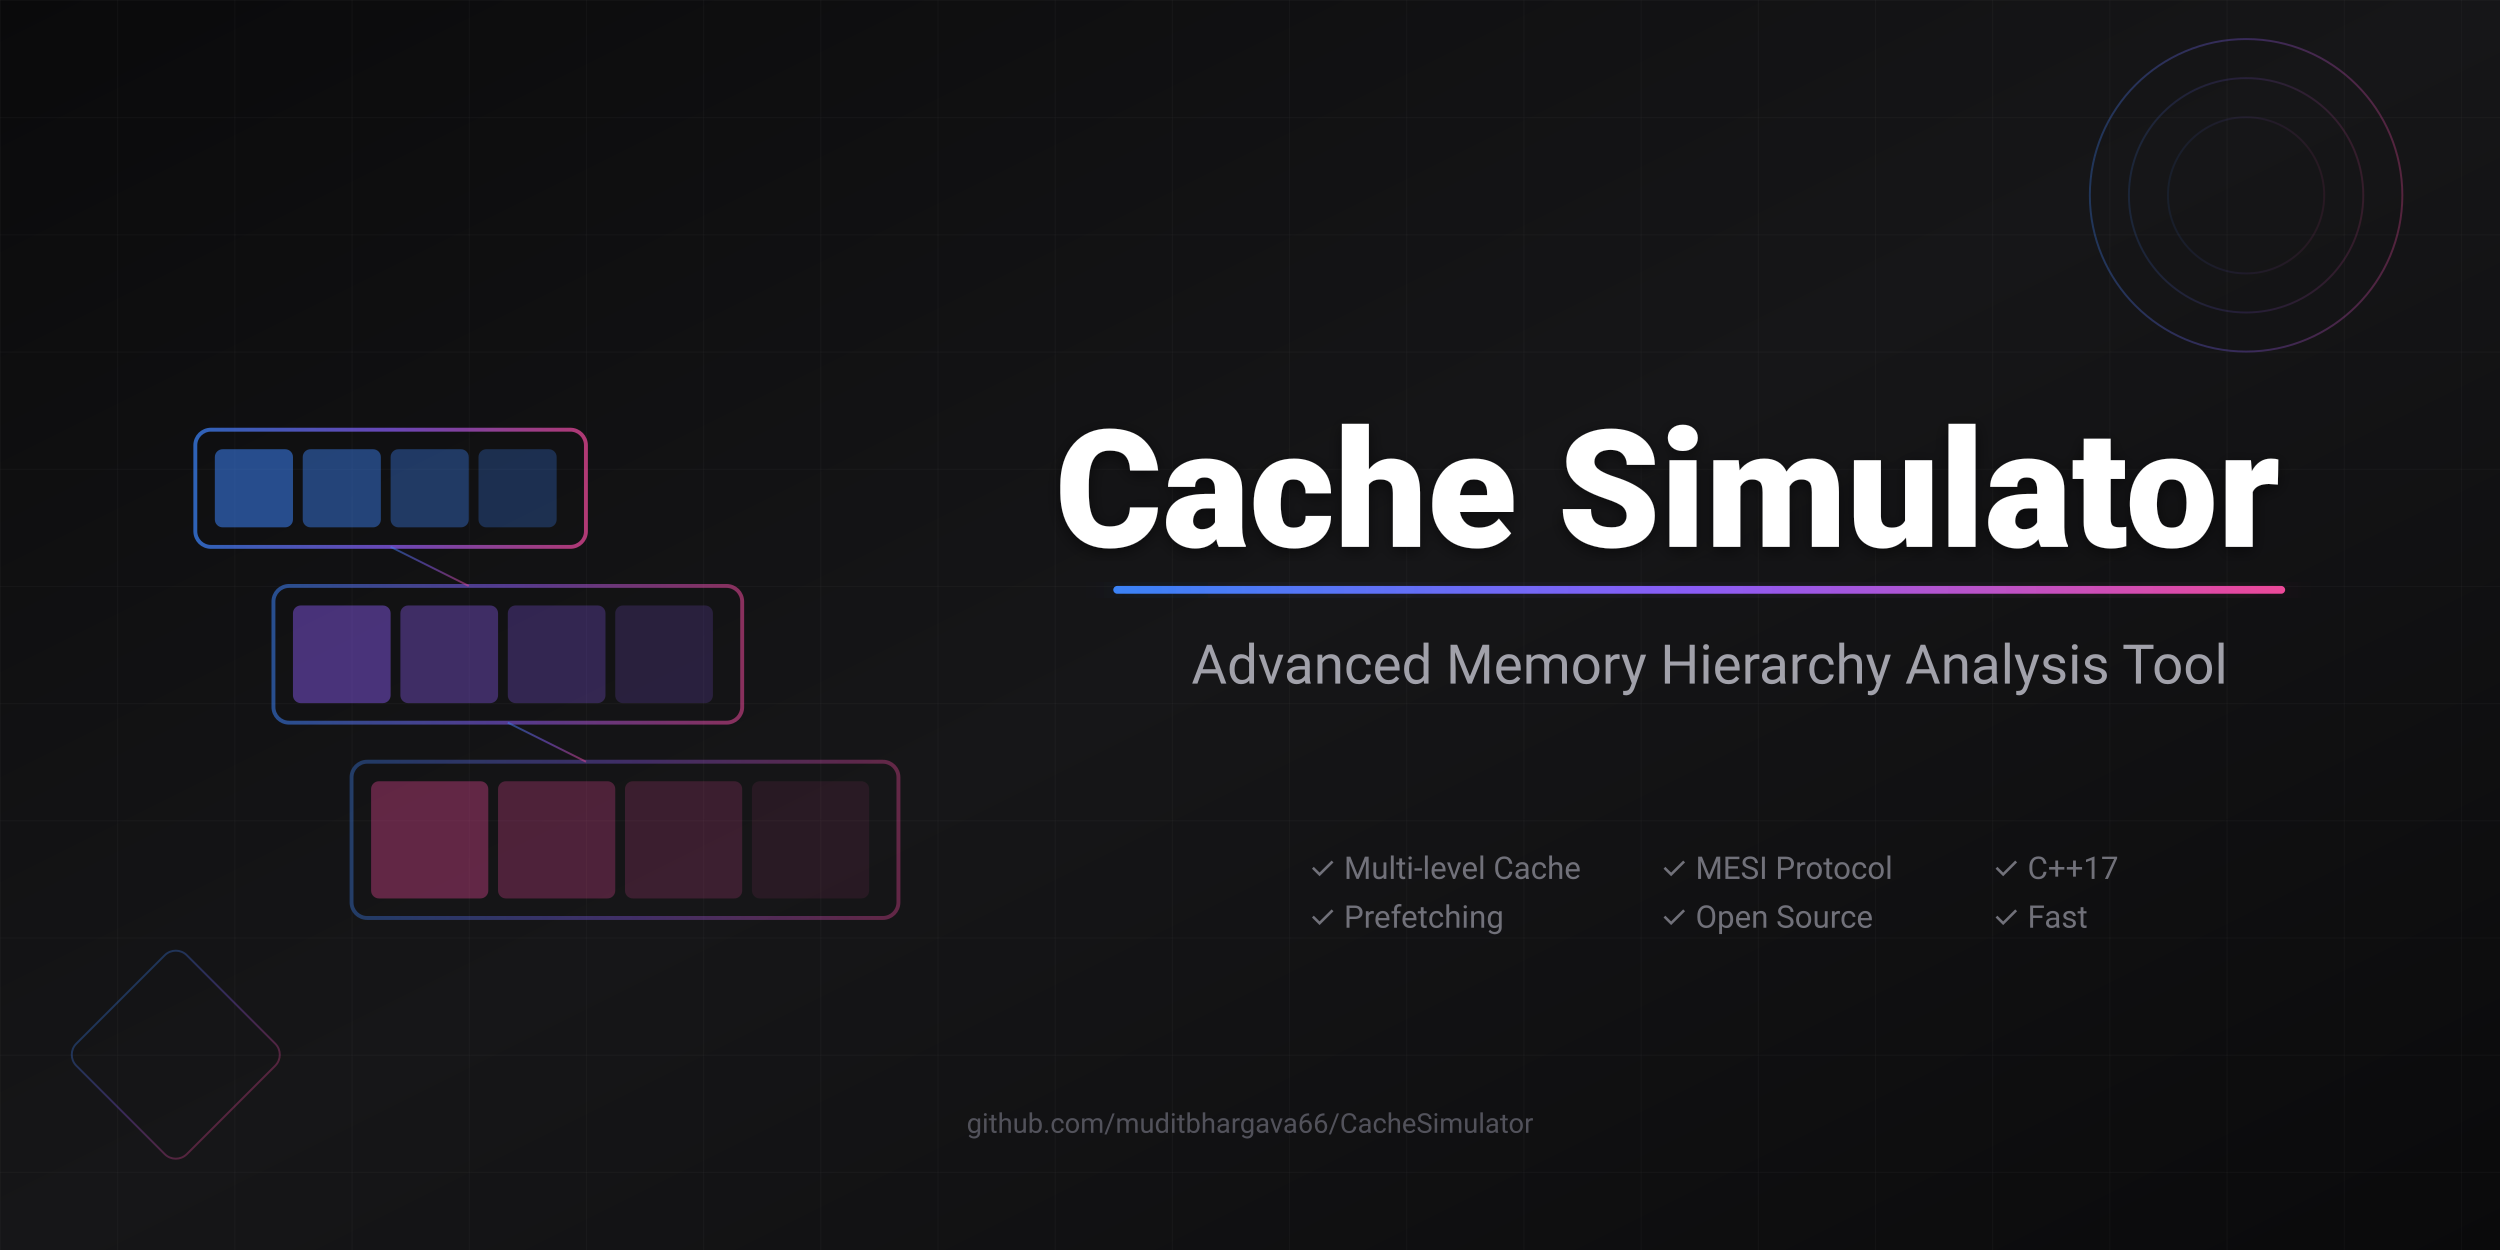
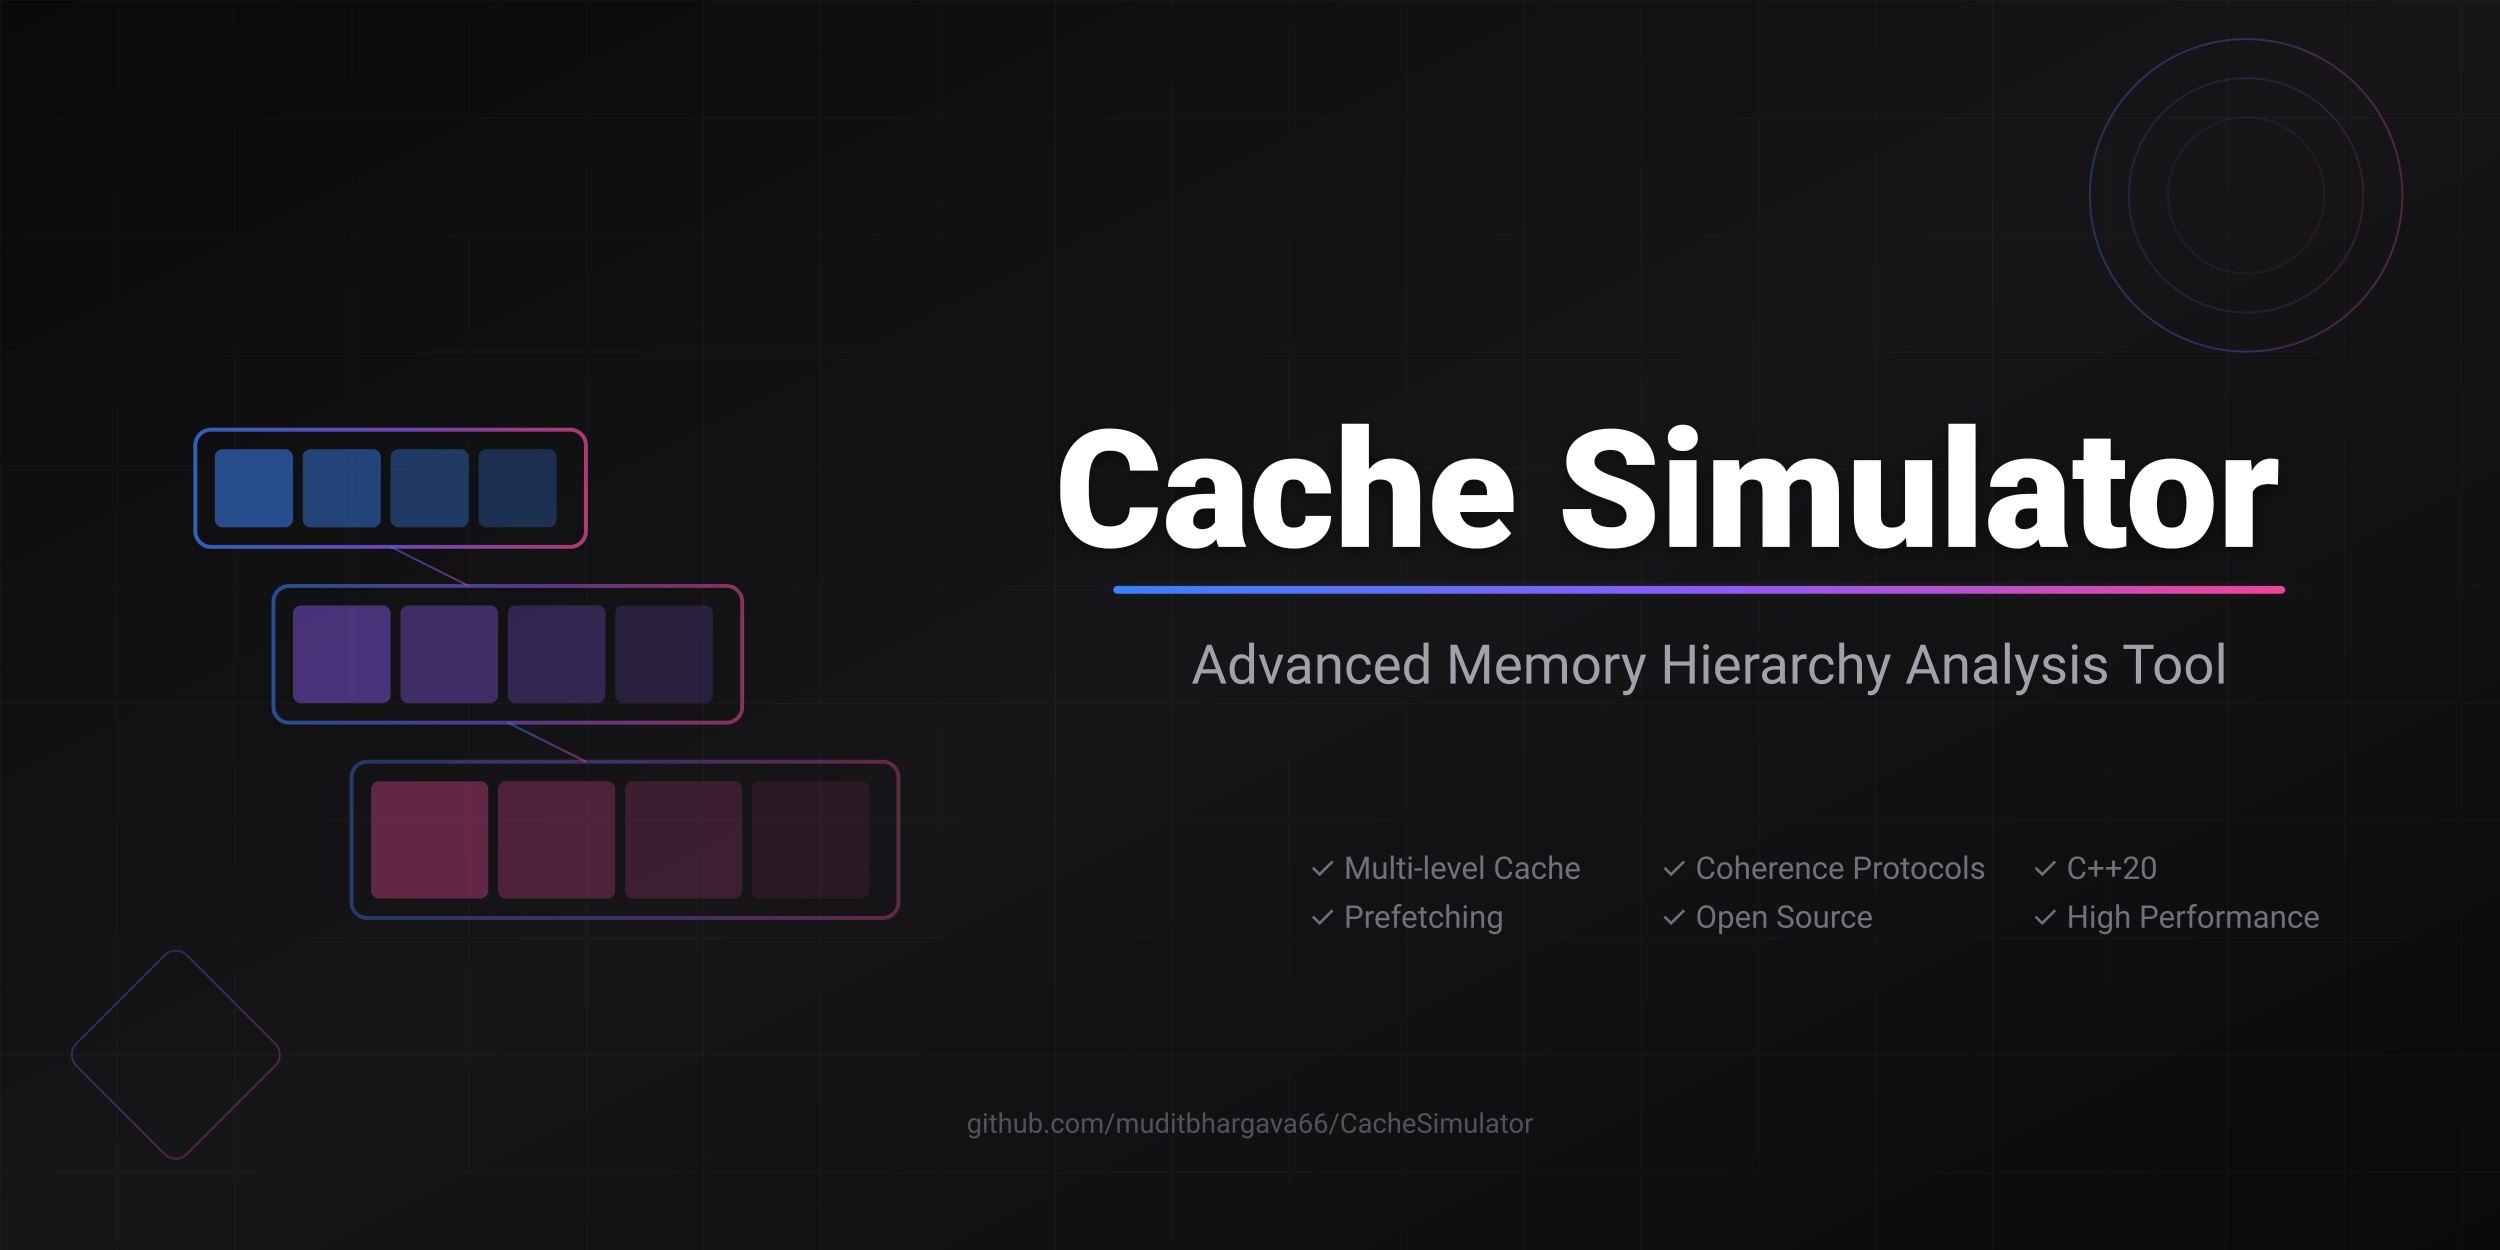
<svg xmlns="http://www.w3.org/2000/svg" width="1280" height="640" viewBox="0 0 1280 640">
  <defs>
    <linearGradient id="backgroundGradient" x1="0%" y1="0%" x2="100%" y2="100%">
      <stop offset="0%" style="stop-color:#0a0a0b;stop-opacity:1" />
      <stop offset="50%" style="stop-color:#161618;stop-opacity:1" />
      <stop offset="100%" style="stop-color:#0a0a0b;stop-opacity:1" />
    </linearGradient>
    <linearGradient id="accentGradient" x1="0%" y1="0%" x2="100%" y2="0%">
      <stop offset="0%" style="stop-color:#3b82f6;stop-opacity:1" />
      <stop offset="50%" style="stop-color:#8b5cf6;stop-opacity:1" />
      <stop offset="100%" style="stop-color:#ec4899;stop-opacity:1" />
    </linearGradient>
    <filter id="glass">
      <feGaussianBlur in="SourceGraphic" stdDeviation="1" result="blur" />
      <feComposite in="blur" in2="SourceGraphic" operator="over" />
    </filter>
    <filter id="textShadow">
      <feDropShadow dx="0" dy="2" stdDeviation="4" flood-opacity="0.5" />
    </filter>
    <filter id="glow" x="-50%" y="-50%" width="200%" height="200%">
      <feGaussianBlur stdDeviation="10" result="coloredBlur" />
      <feMerge>
        <feMergeNode in="coloredBlur" />
        <feMergeNode in="SourceGraphic" />
      </feMerge>
    </filter>
  </defs>
  <rect width="1280" height="640" fill="url(#backgroundGradient)" />
  <defs>
    <pattern id="grid" width="60" height="60" patternUnits="userSpaceOnUse">
      <line x1="0" y1="0" x2="0" y2="60" stroke="#ffffff" stroke-width="0.5" opacity="0.05" />
      <line x1="0" y1="0" x2="60" y2="0" stroke="#ffffff" stroke-width="0.5" opacity="0.05" />
    </pattern>
  </defs>
  <rect width="1280" height="640" fill="url(#grid)" />
  <g transform="translate(100, 220)">
    <g opacity="0.9">
      <rect x="0" y="0" width="200" height="60" rx="8" fill="none" stroke="url(#accentGradient)" stroke-width="2" opacity="0.8" />
      <rect x="10" y="10" width="40" height="40" rx="4" fill="#3b82f6" opacity="0.6" />
      <rect x="55" y="10" width="40" height="40" rx="4" fill="#3b82f6" opacity="0.5" />
      <rect x="100" y="10" width="40" height="40" rx="4" fill="#3b82f6" opacity="0.4" />
      <rect x="145" y="10" width="40" height="40" rx="4" fill="#3b82f6" opacity="0.3" />
      <g transform="translate(40, 80)">
        <rect x="0" y="0" width="240" height="70" rx="8" fill="none" stroke="url(#accentGradient)" stroke-width="2" opacity="0.6" />
        <rect x="10" y="10" width="50" height="50" rx="4" fill="#8b5cf6" opacity="0.5" />
        <rect x="65" y="10" width="50" height="50" rx="4" fill="#8b5cf6" opacity="0.4" />
        <rect x="120" y="10" width="50" height="50" rx="4" fill="#8b5cf6" opacity="0.3" />
        <rect x="175" y="10" width="50" height="50" rx="4" fill="#8b5cf6" opacity="0.2" />
      </g>
      <g transform="translate(80, 170)">
        <rect x="0" y="0" width="280" height="80" rx="8" fill="none" stroke="url(#accentGradient)" stroke-width="2" opacity="0.4" />
        <rect x="10" y="10" width="60" height="60" rx="4" fill="#ec4899" opacity="0.4" />
        <rect x="75" y="10" width="60" height="60" rx="4" fill="#ec4899" opacity="0.3" />
        <rect x="140" y="10" width="60" height="60" rx="4" fill="#ec4899" opacity="0.2" />
        <rect x="205" y="10" width="60" height="60" rx="4" fill="#ec4899" opacity="0.1" />
      </g>
    </g>
    <line x1="100" y1="60" x2="140" y2="80" stroke="url(#accentGradient)" stroke-width="1" opacity="0.5" />
    <line x1="160" y1="150" x2="200" y2="170" stroke="url(#accentGradient)" stroke-width="1" opacity="0.5" />
  </g>
  <g transform="translate(640, 280)">
    <text x="-100" y="0" fill="#ffffff" font-family="-apple-system, BlinkMacSystemFont, 'Segoe UI', Roboto, sans-serif" font-size="84" font-weight="800" filter="url(#textShadow)">
      Cache Simulator
    </text>
    <rect x="-70" y="20" width="600" height="4" rx="2" fill="url(#accentGradient)" filter="url(#glow)" />
    <text x="-30" y="70" fill="#a1a1aa" font-family="-apple-system, BlinkMacSystemFont, 'Segoe UI', Roboto, sans-serif" font-size="28" font-weight="400">
      Advanced Memory Hierarchy Analysis Tool
    </text>
  </g>
  <g transform="translate(640, 440)">
    <g transform="translate(120, 0)" fill="#71717a" font-family="-apple-system, BlinkMacSystemFont, 'Segoe UI', Roboto, sans-serif" font-size="16">
      <text x="-90" y="10">✓ Multi-level Cache</text>
-       <text x="90" y="10">✓ MESI Protocol</text>
-       <text x="260" y="10">✓ C++17</text>
+       <text x="90" y="10">✓ Coherence Protocols</text>
+       <text x="280" y="10">✓ C++20</text>
      <text x="-90" y="35">✓ Prefetching</text>
      <text x="90" y="35">✓ Open Source</text>
-       <text x="260" y="35">✓ Fast</text>
+       <text x="280" y="35">✓ High Performance</text>
    </g>
  </g>
  <g opacity="0.3">
    <circle cx="1150" cy="100" r="80" fill="none" stroke="url(#accentGradient)" stroke-width="1" />
    <circle cx="1150" cy="100" r="60" fill="none" stroke="url(#accentGradient)" stroke-width="1" opacity="0.5" />
    <circle cx="1150" cy="100" r="40" fill="none" stroke="url(#accentGradient)" stroke-width="1" opacity="0.3" />
    <rect x="50" y="500" width="80" height="80" rx="8" fill="none" stroke="url(#accentGradient)" stroke-width="1" transform="rotate(45 90 540)" />
  </g>
  <text x="640" y="580" text-anchor="middle" fill="#52525b" font-family="-apple-system, BlinkMacSystemFont, 'Segoe UI', Roboto, sans-serif" font-size="14" font-weight="400">
    github.com/muditbhargava66/CacheSimulator
  </text>
</svg>
